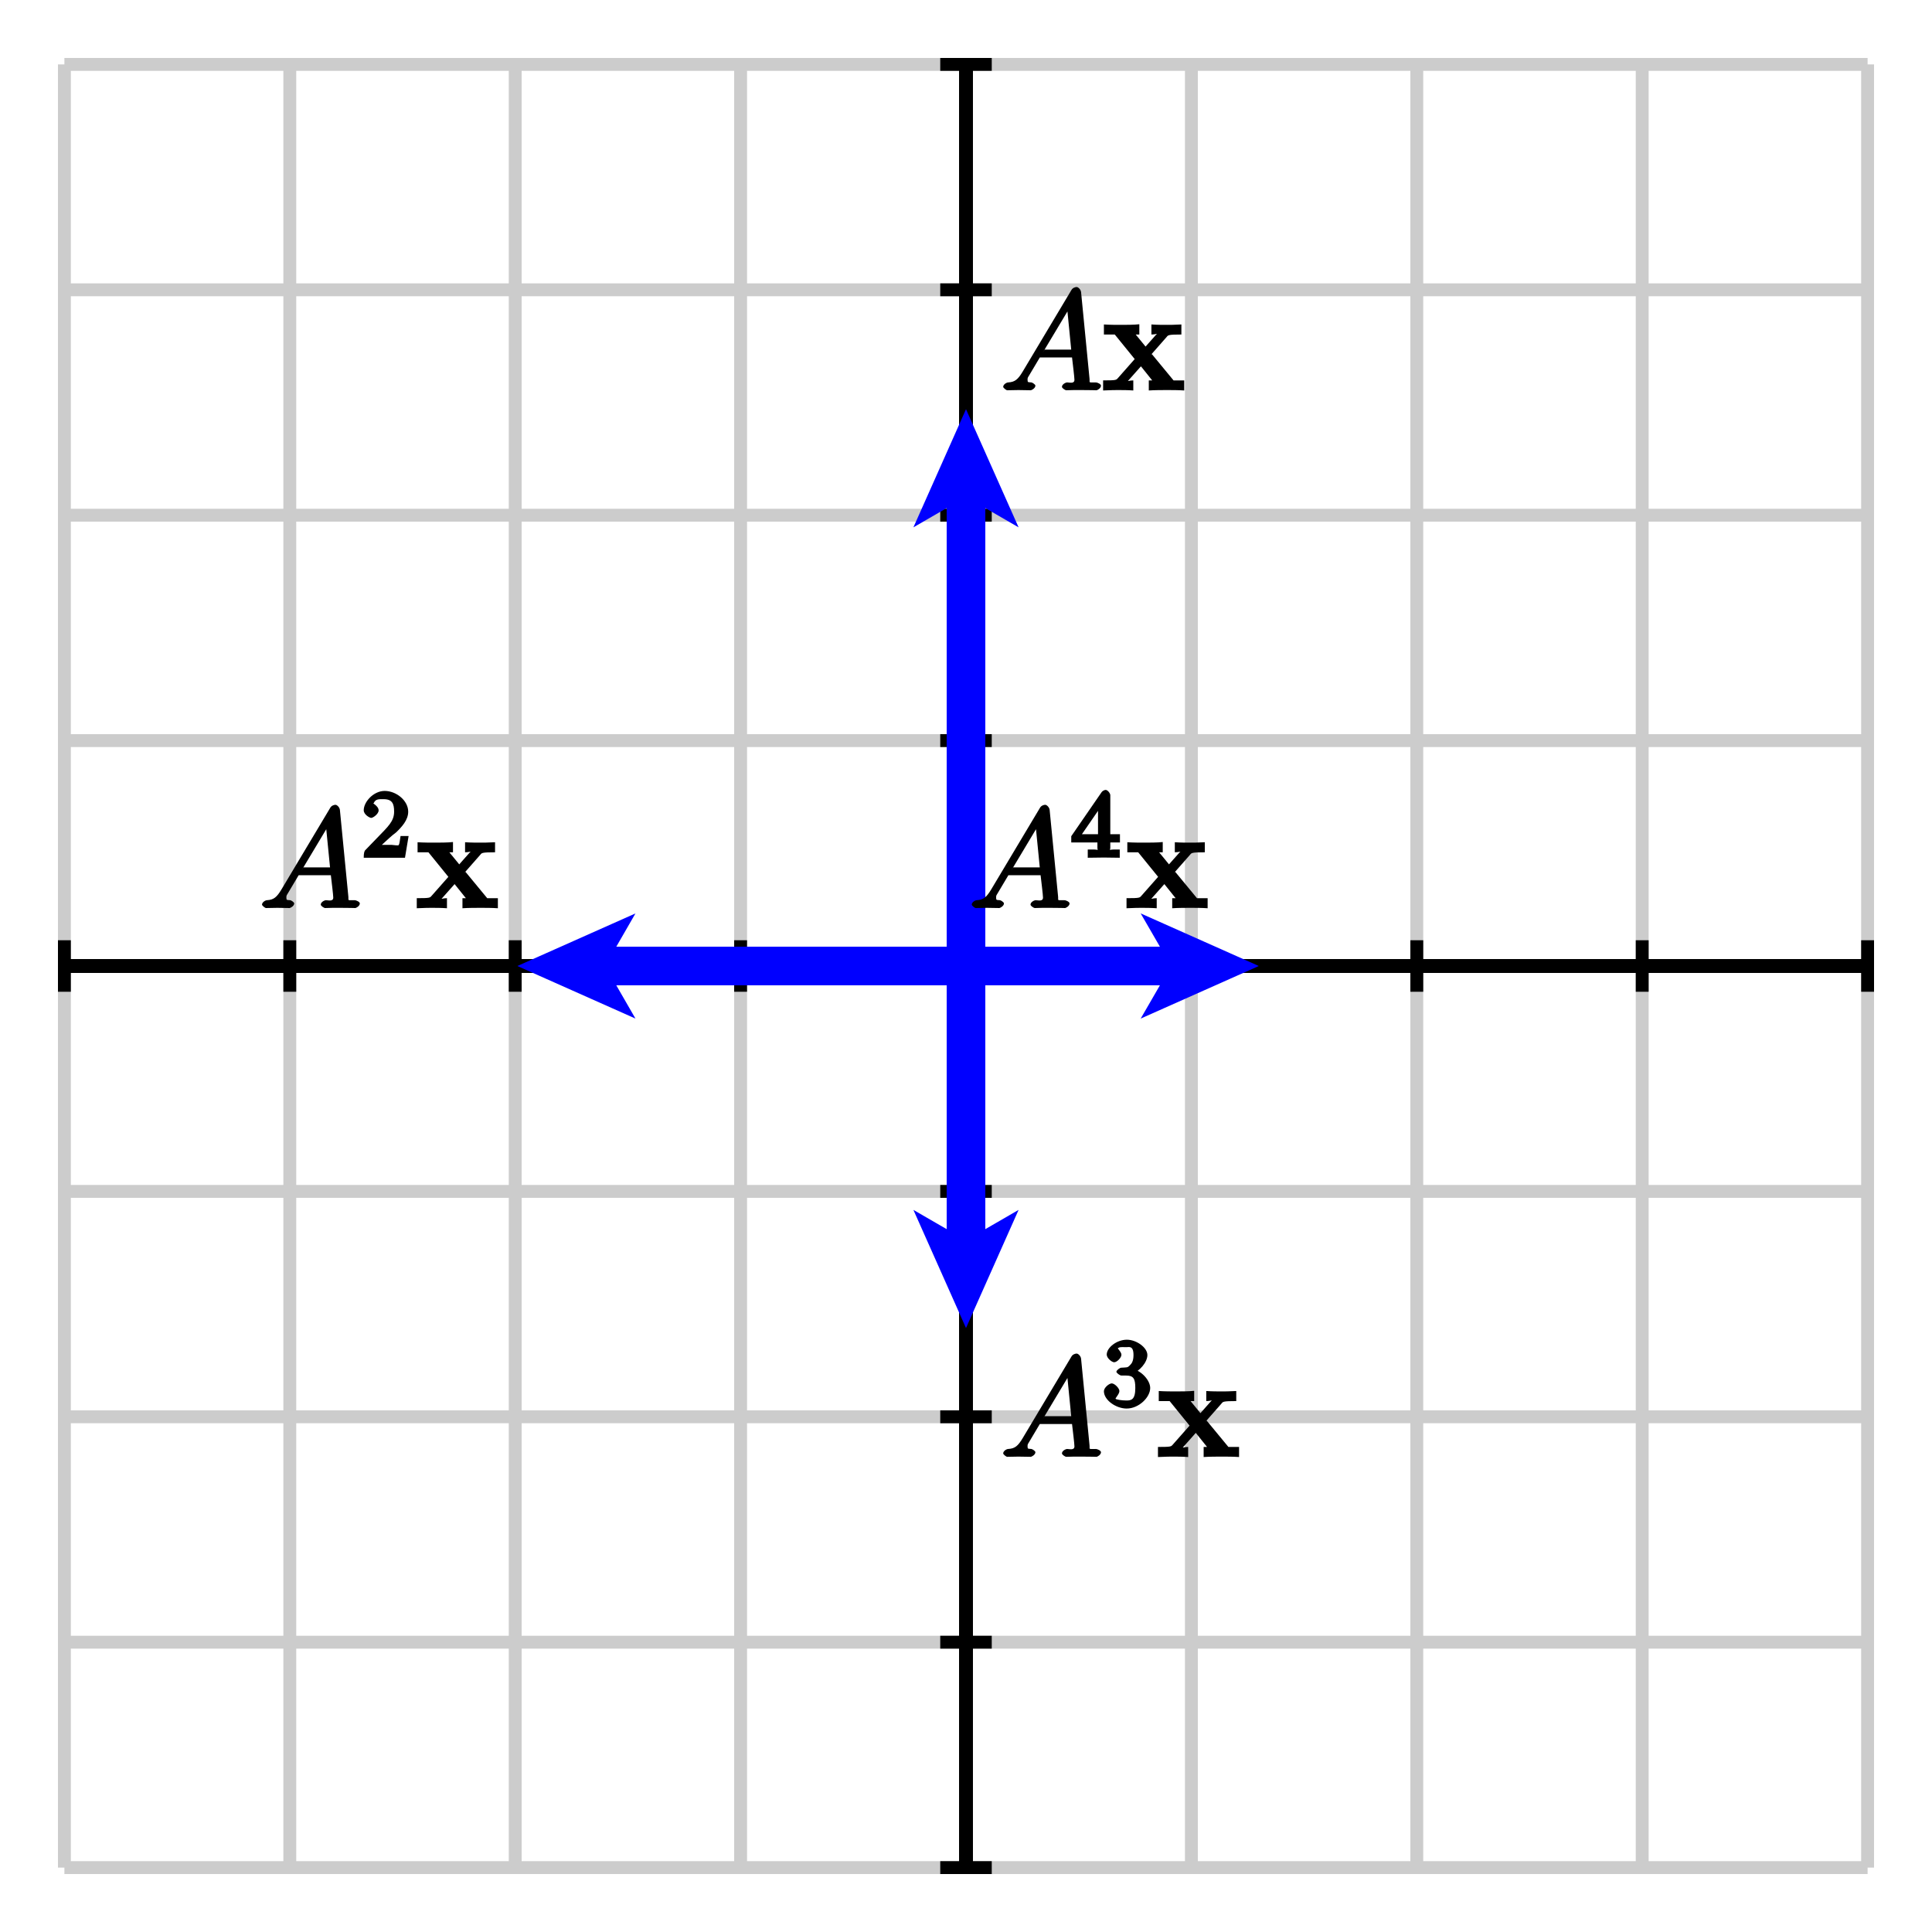
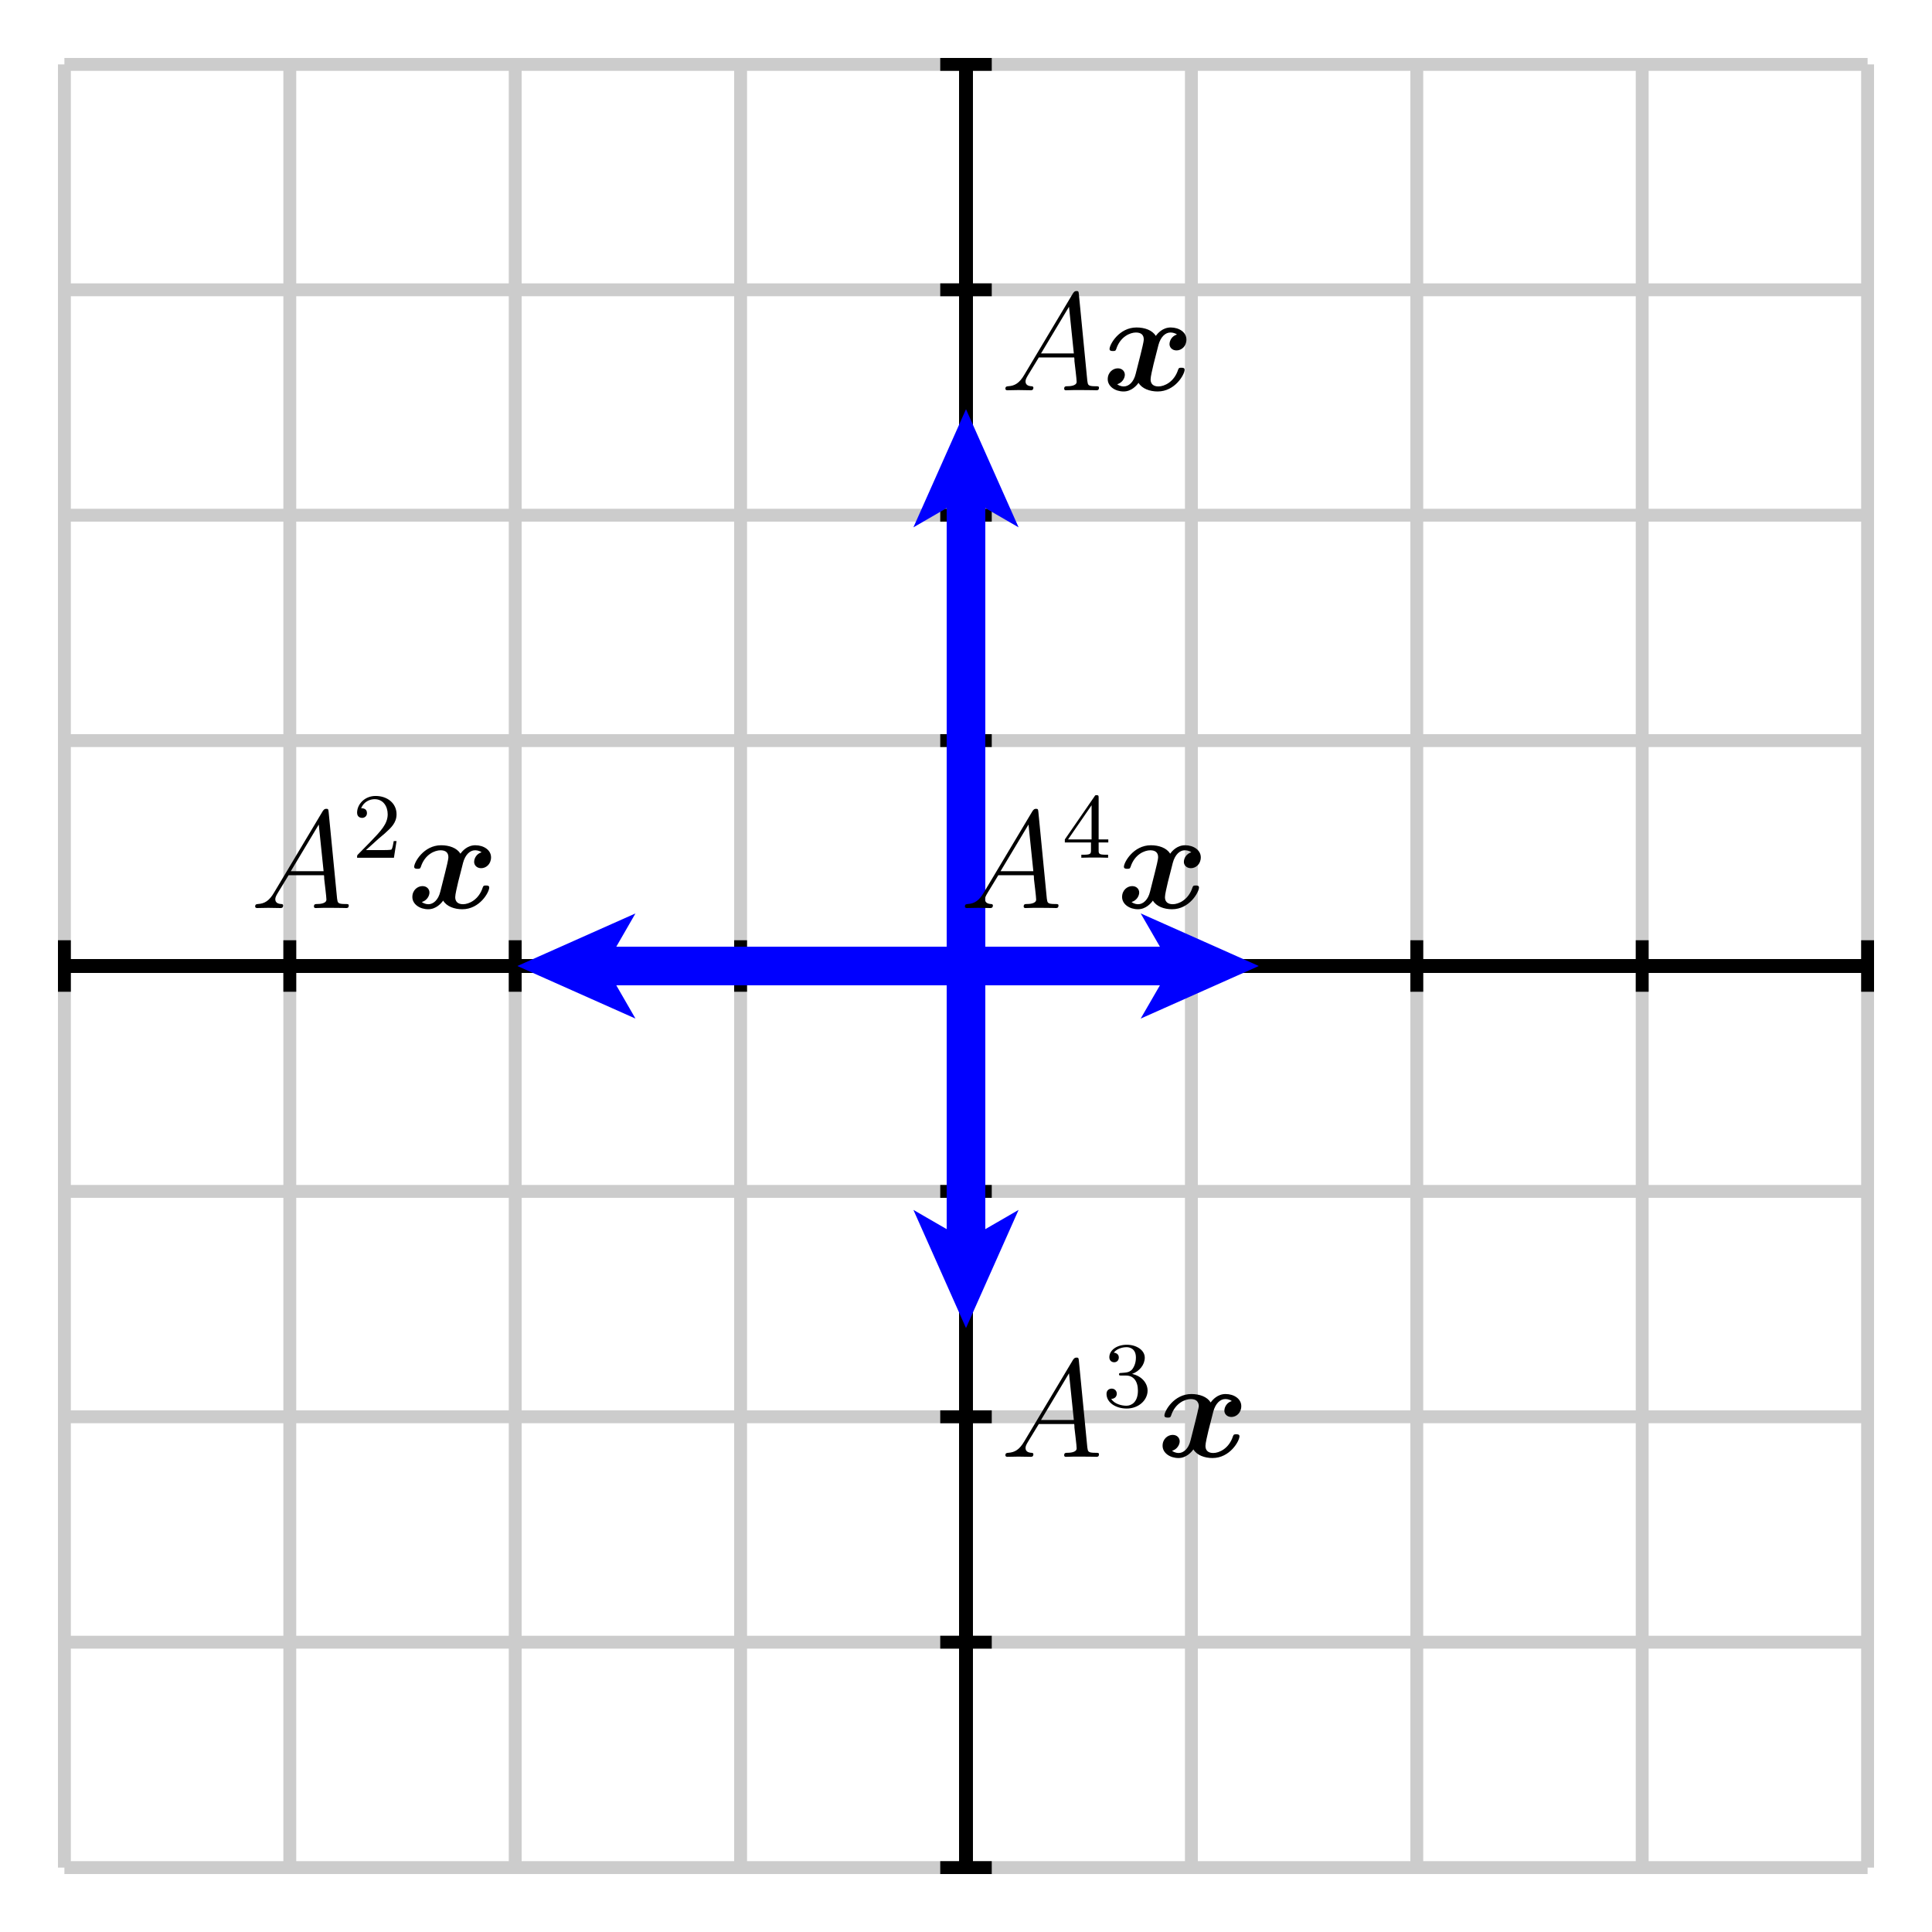
<svg xmlns="http://www.w3.org/2000/svg" xmlns:xlink="http://www.w3.org/1999/xlink" width="150pt" height="150pt" viewBox="0 0 150 150" version="1.1">
  <defs>
    <g>
      <symbol overflow="visible" id="glyph0-0">
        <path style="stroke:none;" d="" />
      </symbol>
      <symbol overflow="visible" id="glyph0-1">
-         <path style="stroke:none;" d="M 1.703 -1.453 C 1.328 -0.828 1.094 -0.641 0.578 -0.609 C 0.453 -0.609 0.188 -0.453 0.188 -0.266 C 0.188 -0.188 0.422 0 0.5 0 C 0.688 0 1.172 -0.016 1.375 -0.016 C 1.688 -0.016 2.031 0 2.328 0 C 2.391 0 2.688 -0.156 2.688 -0.359 C 2.688 -0.453 2.438 -0.609 2.375 -0.609 C 2.125 -0.641 2.078 -0.578 2.078 -0.828 C 2.078 -0.984 2.109 -1 2.25 -1.234 L 3.031 -2.547 L 5.531 -2.547 C 5.531 -2.609 5.531 -2.516 5.547 -2.422 C 5.578 -2.141 5.719 -1.016 5.719 -0.812 C 5.719 -0.484 5.328 -0.609 5.156 -0.609 C 5.047 -0.609 4.75 -0.469 4.75 -0.266 C 4.75 -0.156 5.016 0 5.078 0 C 5.266 0 5.484 -0.016 5.672 -0.016 L 6.281 -0.016 C 6.938 -0.016 7.422 0 7.422 0 C 7.5 0 7.781 -0.156 7.781 -0.359 C 7.781 -0.469 7.531 -0.609 7.359 -0.609 C 6.766 -0.609 6.922 -0.562 6.891 -0.891 L 6.234 -7.625 C 6.203 -7.844 6 -8.016 5.891 -8.016 C 5.781 -8.016 5.578 -7.953 5.484 -7.781 Z M 3.25 -2.906 L 5.422 -6.531 L 5.125 -6.641 L 5.469 -3.156 L 3.406 -3.156 Z M 3.25 -2.906 " />
+         <path style="stroke:none;" d="M 1.828 -1.203 C 1.453 -0.562 1.094 -0.344 0.578 -0.312 C 0.453 -0.297 0.359 -0.297 0.359 -0.109 C 0.359 -0.047 0.422 0 0.5 0 C 0.688 0 1.172 -0.016 1.375 -0.016 C 1.688 -0.016 2.031 0 2.328 0 C 2.391 0 2.531 0 2.531 -0.203 C 2.531 -0.297 2.438 -0.312 2.375 -0.312 C 2.125 -0.328 1.922 -0.422 1.922 -0.688 C 1.922 -0.828 1.984 -0.953 2.125 -1.188 L 2.953 -2.547 L 5.703 -2.547 C 5.719 -2.453 5.719 -2.359 5.719 -2.266 C 5.75 -1.984 5.891 -0.859 5.891 -0.656 C 5.891 -0.328 5.328 -0.312 5.156 -0.312 C 5.047 -0.312 4.922 -0.312 4.922 -0.125 C 4.922 0 5.016 0 5.078 0 C 5.266 0 5.484 -0.016 5.672 -0.016 L 6.281 -0.016 C 6.938 -0.016 7.422 0 7.422 0 C 7.5 0 7.625 0 7.625 -0.203 C 7.625 -0.312 7.531 -0.312 7.359 -0.312 C 6.766 -0.312 6.766 -0.406 6.719 -0.734 L 6.062 -7.469 C 6.047 -7.688 6 -7.703 5.891 -7.703 C 5.781 -7.703 5.719 -7.688 5.609 -7.531 Z M 3.125 -2.859 L 5.297 -6.484 L 5.672 -2.859 Z M 3.125 -2.859 " />
      </symbol>
      <symbol overflow="visible" id="glyph1-0">
        <path style="stroke:none;" d="" />
      </symbol>
      <symbol overflow="visible" id="glyph1-1">
-         <path style="stroke:none;" d="M 3.719 -2.703 L 4.984 -4.141 C 5.094 -4.281 5.109 -4.328 6.125 -4.328 L 6.125 -5.109 C 5.391 -5.078 5.375 -5.078 5.016 -5.078 C 4.703 -5.078 4.234 -5.078 3.797 -5.109 L 3.797 -4.328 C 4.141 -4.328 4.219 -4.422 4.219 -4.344 C 4.219 -4.328 4.203 -4.359 4.188 -4.344 L 3.344 -3.391 L 2.578 -4.328 L 2.859 -4.328 L 2.859 -5.125 C 2.484 -5.078 1.75 -5.078 1.453 -5.078 C 1.141 -5.078 0.547 -5.078 0.109 -5.109 L 0.109 -4.328 L 0.953 -4.328 L 2.5 -2.422 L 1.203 -0.953 C 1.062 -0.797 1.094 -0.766 0.047 -0.766 L 0.047 0.016 C 0.844 -0.016 0.859 -0.016 1.203 -0.016 C 1.516 -0.016 1.969 -0.016 2.391 0.016 L 2.391 -0.766 C 2.062 -0.766 1.969 -0.672 1.969 -0.75 C 1.969 -0.75 1.922 -0.656 2 -0.75 L 2.984 -1.859 L 3.859 -0.766 L 3.594 -0.766 L 3.594 0.016 C 4 -0.016 4.719 -0.016 5.016 -0.016 C 5.344 -0.016 5.922 -0.016 6.344 0.016 L 6.344 -0.766 L 5.516 -0.766 L 3.828 -2.812 Z M 3.719 -2.703 " />
+         <path style="stroke:none;" d="M 5.781 -4.328 C 5.391 -4.219 5.203 -3.859 5.203 -3.578 C 5.203 -3.344 5.391 -3.094 5.75 -3.094 C 6.125 -3.094 6.516 -3.406 6.516 -3.938 C 6.516 -4.5 5.953 -4.875 5.297 -4.875 C 4.672 -4.875 4.281 -4.422 4.141 -4.219 C 3.859 -4.672 3.266 -4.875 2.641 -4.875 C 1.281 -4.875 0.547 -3.547 0.547 -3.203 C 0.547 -3.047 0.719 -3.047 0.812 -3.047 C 0.938 -3.047 1.016 -3.047 1.062 -3.188 C 1.375 -4.172 2.156 -4.484 2.594 -4.484 C 3 -4.484 3.203 -4.297 3.203 -3.953 C 3.203 -3.75 3.047 -3.156 2.953 -2.766 L 2.578 -1.281 C 2.422 -0.625 2.031 -0.297 1.656 -0.297 C 1.609 -0.297 1.359 -0.297 1.141 -0.469 C 1.531 -0.578 1.734 -0.938 1.734 -1.203 C 1.734 -1.453 1.547 -1.703 1.188 -1.703 C 0.812 -1.703 0.406 -1.391 0.406 -0.859 C 0.406 -0.297 0.984 0.094 1.641 0.094 C 2.25 0.094 2.656 -0.375 2.797 -0.578 C 3.062 -0.125 3.672 0.094 4.281 0.094 C 5.641 0.094 6.375 -1.234 6.375 -1.594 C 6.375 -1.75 6.219 -1.75 6.125 -1.75 C 6 -1.75 5.922 -1.75 5.875 -1.609 C 5.562 -0.625 4.781 -0.297 4.344 -0.297 C 3.938 -0.297 3.734 -0.5 3.734 -0.844 C 3.734 -1.062 3.875 -1.641 3.969 -2.047 C 4.047 -2.328 4.297 -3.344 4.344 -3.516 C 4.516 -4.156 4.891 -4.484 5.266 -4.484 C 5.328 -4.484 5.578 -4.484 5.781 -4.328 Z M 5.781 -4.328 " />
      </symbol>
      <symbol overflow="visible" id="glyph2-0">
        <path style="stroke:none;" d="" />
      </symbol>
      <symbol overflow="visible" id="glyph2-1">
-         <path style="stroke:none;" d="M 2.172 -1.531 C 2.281 -1.641 2.578 -1.875 2.703 -1.969 C 3.141 -2.391 3.641 -2.922 3.641 -3.578 C 3.641 -4.438 2.719 -5.188 1.812 -5.188 C 0.953 -5.188 0.188 -4.344 0.188 -3.688 C 0.188 -3.344 0.656 -3.094 0.766 -3.094 C 0.922 -3.094 1.344 -3.406 1.344 -3.672 C 1.344 -4.047 0.781 -4.25 0.969 -4.25 C 1.109 -4.578 1.391 -4.547 1.734 -4.547 C 2.406 -4.547 2.547 -4.188 2.547 -3.578 C 2.547 -2.828 2.078 -2.422 1.234 -1.547 L 0.328 -0.609 C 0.234 -0.531 0.188 -0.375 0.188 0 L 3.391 0 L 3.672 -1.688 L 3.047 -1.688 C 2.984 -1.344 2.984 -1.125 2.906 -0.984 C 2.859 -0.922 2.453 -1 2.344 -1 L 1.062 -1 L 1.203 -0.641 Z M 2.172 -1.531 " />
+         <path style="stroke:none;" d="M 2.031 -1.469 C 2.141 -1.578 2.453 -1.812 2.562 -1.922 C 3.016 -2.328 3.438 -2.719 3.438 -3.375 C 3.438 -4.234 2.719 -4.797 1.812 -4.797 C 0.953 -4.797 0.375 -4.141 0.375 -3.5 C 0.375 -3.141 0.656 -3.094 0.766 -3.094 C 0.922 -3.094 1.141 -3.203 1.141 -3.469 C 1.141 -3.844 0.781 -3.844 0.688 -3.844 C 0.906 -4.375 1.391 -4.547 1.734 -4.547 C 2.406 -4.547 2.75 -3.984 2.75 -3.375 C 2.75 -2.625 2.219 -2.078 1.375 -1.203 L 0.469 -0.281 C 0.375 -0.188 0.375 -0.188 0.375 0 L 3.234 0 L 3.438 -1.297 L 3.219 -1.297 C 3.188 -1.141 3.141 -0.781 3.047 -0.641 C 3 -0.594 2.453 -0.594 2.344 -0.594 L 1.062 -0.594 Z M 2.031 -1.469 " />
      </symbol>
      <symbol overflow="visible" id="glyph2-2">
-         <path style="stroke:none;" d="M 1.828 -2.406 C 2.391 -2.406 2.547 -2.188 2.547 -1.438 C 2.547 -0.531 2.234 -0.469 1.859 -0.469 C 1.469 -0.469 1.062 -0.547 1.031 -0.594 C 0.922 -0.594 1.312 -0.953 1.312 -1.203 C 1.312 -1.422 0.938 -1.797 0.719 -1.797 C 0.516 -1.797 0.109 -1.469 0.109 -1.188 C 0.109 -0.5 1.047 0.156 1.875 0.156 C 2.828 0.156 3.703 -0.719 3.703 -1.438 C 3.703 -2.031 3.031 -2.781 2.297 -2.938 L 2.297 -2.531 C 2.859 -2.734 3.484 -3.422 3.484 -4 C 3.484 -4.578 2.641 -5.188 1.891 -5.188 C 1.109 -5.188 0.328 -4.578 0.328 -4.031 C 0.328 -3.766 0.719 -3.438 0.906 -3.438 C 1.125 -3.438 1.469 -3.797 1.469 -4.016 C 1.469 -4.281 1.031 -4.578 1.266 -4.562 C 1.312 -4.641 1.734 -4.609 1.859 -4.609 C 2.047 -4.609 2.406 -4.75 2.406 -4 C 2.406 -3.5 2.25 -3.328 2.141 -3.219 C 1.938 -3 1.906 -3.047 1.469 -3.016 C 1.328 -3.016 1.078 -2.797 1.078 -2.703 C 1.078 -2.609 1.344 -2.406 1.469 -2.406 Z M 1.828 -2.406 " />
+         <path style="stroke:none;" d="M 1.828 -2.406 C 2.391 -2.406 2.75 -1.984 2.75 -1.234 C 2.75 -0.328 2.234 -0.062 1.859 -0.062 C 1.469 -0.062 0.922 -0.203 0.672 -0.594 C 0.922 -0.594 1.109 -0.75 1.109 -1 C 1.109 -1.219 0.938 -1.391 0.719 -1.391 C 0.516 -1.391 0.312 -1.266 0.312 -0.984 C 0.312 -0.297 1.047 0.156 1.875 0.156 C 2.828 0.156 3.5 -0.516 3.5 -1.234 C 3.5 -1.828 3.031 -2.375 2.297 -2.531 C 2.859 -2.734 3.281 -3.234 3.281 -3.797 C 3.281 -4.375 2.641 -4.797 1.891 -4.797 C 1.109 -4.797 0.531 -4.375 0.531 -3.828 C 0.531 -3.562 0.719 -3.438 0.906 -3.438 C 1.125 -3.438 1.266 -3.594 1.266 -3.812 C 1.266 -4.078 1.031 -4.172 0.875 -4.188 C 1.188 -4.578 1.734 -4.609 1.859 -4.609 C 2.047 -4.609 2.594 -4.547 2.594 -3.797 C 2.594 -3.297 2.391 -3 2.297 -2.875 C 2.078 -2.656 1.906 -2.641 1.469 -2.609 C 1.328 -2.609 1.281 -2.594 1.281 -2.5 C 1.281 -2.406 1.344 -2.406 1.469 -2.406 Z M 1.828 -2.406 " />
      </symbol>
      <symbol overflow="visible" id="glyph2-3">
-         <path style="stroke:none;" d="M 3.047 -4.859 C 3.047 -5 2.844 -5.266 2.688 -5.266 C 2.594 -5.266 2.438 -5.188 2.375 -5.094 L 0.016 -1.672 L 0.016 -1.188 L 2.047 -1.188 L 2.047 -0.781 C 2.047 -0.516 2.219 -0.641 1.672 -0.641 L 1.297 -0.641 L 1.297 0 C 2.125 -0.016 2.125 -0.016 2.547 -0.016 C 2.953 -0.016 2.969 -0.016 3.781 0 L 3.781 -0.641 L 3.422 -0.641 C 2.859 -0.641 3.047 -0.516 3.047 -0.781 L 3.047 -1.188 L 3.797 -1.188 L 3.797 -1.828 L 3.047 -1.828 Z M 2.094 -4.281 L 2.094 -1.828 L 0.844 -1.828 L 2.438 -4.141 Z M 2.094 -4.281 " />
+         <path style="stroke:none;" d="M 2.844 -4.656 C 2.844 -4.797 2.844 -4.859 2.688 -4.859 C 2.594 -4.859 2.578 -4.859 2.516 -4.75 L 0.219 -1.422 L 0.219 -1.188 L 2.25 -1.188 L 2.25 -0.578 C 2.25 -0.312 2.219 -0.234 1.672 -0.234 L 1.5 -0.234 L 1.5 0 C 2.125 -0.016 2.125 -0.016 2.547 -0.016 C 2.953 -0.016 2.969 -0.016 3.578 0 L 3.578 -0.234 L 3.422 -0.234 C 2.859 -0.234 2.844 -0.312 2.844 -0.578 L 2.844 -1.188 L 3.594 -1.188 L 3.594 -1.422 L 2.844 -1.422 Z M 2.297 -4.078 L 2.297 -1.422 L 0.469 -1.422 Z M 2.297 -4.078 " />
      </symbol>
    </g>
  </defs>
  <g id="surface1">
    <path style="fill:none;stroke-width:10;stroke-linecap:butt;stroke-linejoin:miter;stroke:rgb(80.077%,80.077%,80.077%);stroke-opacity:1;stroke-miterlimit:10;" d="M 50 50 L 50 1450 M 225 50 L 225 1450 M 400 50 L 400 1450 M 575 50 L 575 1450 M 750 50 L 750 1450 M 925 50 L 925 1450 M 1100 50 L 1100 1450 M 1275 50 L 1275 1450 M 1450 50 L 1450 1450 M 50 50 L 1450 50 M 50 225 L 1450 225 M 50 400 L 1450 400 M 50 575 L 1450 575 M 50 750 L 1450 750 M 50 925 L 1450 925 M 50 1100 L 1450 1100 M 50 1275 L 1450 1275 M 50 1450 L 1450 1450 " transform="matrix(0.1,0,0,-0.1,0,150)" />
    <path style="fill:none;stroke-width:10;stroke-linecap:butt;stroke-linejoin:miter;stroke:rgb(0%,0%,0%);stroke-opacity:1;stroke-miterlimit:10;" d="M 50 750 L 1450 750 M 750 50 L 750 1450 " transform="matrix(0.1,0,0,-0.1,0,150)" />
    <path style="fill:none;stroke-width:10;stroke-linecap:butt;stroke-linejoin:miter;stroke:rgb(0%,0%,0%);stroke-opacity:1;stroke-miterlimit:10;" d="M 50 750 L 1450 750 M 750 50 L 750 1450 M 50 730 L 50 770 " transform="matrix(0.1,0,0,-0.1,0,150)" />
    <path style="fill:none;stroke-width:10;stroke-linecap:butt;stroke-linejoin:miter;stroke:rgb(0%,0%,0%);stroke-opacity:1;stroke-miterlimit:10;" d="M 50 750 L 1450 750 M 750 50 L 750 1450 M 225 730 L 225 770 " transform="matrix(0.1,0,0,-0.1,0,150)" />
    <path style="fill:none;stroke-width:10;stroke-linecap:butt;stroke-linejoin:miter;stroke:rgb(0%,0%,0%);stroke-opacity:1;stroke-miterlimit:10;" d="M 50 750 L 1450 750 M 750 50 L 750 1450 M 400 730 L 400 770 " transform="matrix(0.1,0,0,-0.1,0,150)" />
    <path style="fill:none;stroke-width:10;stroke-linecap:butt;stroke-linejoin:miter;stroke:rgb(0%,0%,0%);stroke-opacity:1;stroke-miterlimit:10;" d="M 50 750 L 1450 750 M 750 50 L 750 1450 M 575 730 L 575 770 " transform="matrix(0.1,0,0,-0.1,0,150)" />
    <path style="fill:none;stroke-width:10;stroke-linecap:butt;stroke-linejoin:miter;stroke:rgb(0%,0%,0%);stroke-opacity:1;stroke-miterlimit:10;" d="M 50 750 L 1450 750 M 750 50 L 750 1450 M 750 730 L 750 770 " transform="matrix(0.1,0,0,-0.1,0,150)" />
    <path style="fill:none;stroke-width:10;stroke-linecap:butt;stroke-linejoin:miter;stroke:rgb(0%,0%,0%);stroke-opacity:1;stroke-miterlimit:10;" d="M 50 750 L 1450 750 M 750 50 L 750 1450 M 925 730 L 925 770 " transform="matrix(0.1,0,0,-0.1,0,150)" />
    <path style="fill:none;stroke-width:10;stroke-linecap:butt;stroke-linejoin:miter;stroke:rgb(0%,0%,0%);stroke-opacity:1;stroke-miterlimit:10;" d="M 50 750 L 1450 750 M 750 50 L 750 1450 M 1100 730 L 1100 770 " transform="matrix(0.1,0,0,-0.1,0,150)" />
    <path style="fill:none;stroke-width:10;stroke-linecap:butt;stroke-linejoin:miter;stroke:rgb(0%,0%,0%);stroke-opacity:1;stroke-miterlimit:10;" d="M 50 750 L 1450 750 M 750 50 L 750 1450 M 1275 730 L 1275 770 " transform="matrix(0.1,0,0,-0.1,0,150)" />
    <path style="fill:none;stroke-width:10;stroke-linecap:butt;stroke-linejoin:miter;stroke:rgb(0%,0%,0%);stroke-opacity:1;stroke-miterlimit:10;" d="M 50 750 L 1450 750 M 750 50 L 750 1450 M 1450 730 L 1450 770 " transform="matrix(0.1,0,0,-0.1,0,150)" />
    <path style="fill:none;stroke-width:10;stroke-linecap:butt;stroke-linejoin:miter;stroke:rgb(0%,0%,0%);stroke-opacity:1;stroke-miterlimit:10;" d="M 50 750 L 1450 750 M 750 50 L 750 1450 M 730 50 L 770 50 " transform="matrix(0.1,0,0,-0.1,0,150)" />
    <path style="fill:none;stroke-width:10;stroke-linecap:butt;stroke-linejoin:miter;stroke:rgb(0%,0%,0%);stroke-opacity:1;stroke-miterlimit:10;" d="M 50 750 L 1450 750 M 750 50 L 750 1450 M 730 225 L 770 225 " transform="matrix(0.1,0,0,-0.1,0,150)" />
    <path style="fill:none;stroke-width:10;stroke-linecap:butt;stroke-linejoin:miter;stroke:rgb(0%,0%,0%);stroke-opacity:1;stroke-miterlimit:10;" d="M 50 750 L 1450 750 M 750 50 L 750 1450 M 730 400 L 770 400 " transform="matrix(0.1,0,0,-0.1,0,150)" />
    <path style="fill:none;stroke-width:10;stroke-linecap:butt;stroke-linejoin:miter;stroke:rgb(0%,0%,0%);stroke-opacity:1;stroke-miterlimit:10;" d="M 50 750 L 1450 750 M 750 50 L 750 1450 M 730 575 L 770 575 " transform="matrix(0.1,0,0,-0.1,0,150)" />
    <path style="fill:none;stroke-width:10;stroke-linecap:butt;stroke-linejoin:miter;stroke:rgb(0%,0%,0%);stroke-opacity:1;stroke-miterlimit:10;" d="M 50 750 L 1450 750 M 750 50 L 750 1450 M 730 750 L 770 750 " transform="matrix(0.1,0,0,-0.1,0,150)" />
    <path style="fill:none;stroke-width:10;stroke-linecap:butt;stroke-linejoin:miter;stroke:rgb(0%,0%,0%);stroke-opacity:1;stroke-miterlimit:10;" d="M 50 750 L 1450 750 M 750 50 L 750 1450 M 730 925 L 770 925 " transform="matrix(0.1,0,0,-0.1,0,150)" />
    <path style="fill:none;stroke-width:10;stroke-linecap:butt;stroke-linejoin:miter;stroke:rgb(0%,0%,0%);stroke-opacity:1;stroke-miterlimit:10;" d="M 50 750 L 1450 750 M 750 50 L 750 1450 M 730 1100 L 770 1100 " transform="matrix(0.1,0,0,-0.1,0,150)" />
    <path style="fill:none;stroke-width:10;stroke-linecap:butt;stroke-linejoin:miter;stroke:rgb(0%,0%,0%);stroke-opacity:1;stroke-miterlimit:10;" d="M 50 750 L 1450 750 M 750 50 L 750 1450 M 730 1275 L 770 1275 " transform="matrix(0.1,0,0,-0.1,0,150)" />
    <path style="fill:none;stroke-width:10;stroke-linecap:butt;stroke-linejoin:miter;stroke:rgb(0%,0%,0%);stroke-opacity:1;stroke-miterlimit:10;" d="M 50 750 L 1450 750 M 750 50 L 750 1450 M 730 1450 L 770 1450 " transform="matrix(0.1,0,0,-0.1,0,150)" />
    <path style=" stroke:none;fill-rule:nonzero;fill:rgb(0%,0%,100%);fill-opacity:1;" d="M 76 75 L 76 38.582 L 78 39.738 L 75 33 L 72 39.738 L 74 38.582 L 74 75 L 76 75 " />
    <path style="fill:none;stroke-width:10;stroke-linecap:butt;stroke-linejoin:miter;stroke:rgb(0%,0%,100%);stroke-opacity:1;stroke-miterlimit:10;" d="M 760 750 L 760 1114.18 L 780 1102.617 L 750 1170 L 720 1102.617 L 740 1114.18 L 740 750 Z M 760 750 " transform="matrix(0.1,0,0,-0.1,0,150)" />
    <g style="fill:rgb(0%,0%,0%);fill-opacity:1;">
      <use xlink:href="#glyph0-1" x="77.7" y="30.3" />
    </g>
    <g style="fill:rgb(0%,0%,0%);fill-opacity:1;">
      <use xlink:href="#glyph1-1" x="85.598" y="30.3" />
    </g>
    <path style=" stroke:none;fill-rule:nonzero;fill:rgb(0%,0%,100%);fill-opacity:1;" d="M 75 74 L 46.984 74 L 48.137 72 L 41.398 75 L 48.137 78 L 46.984 76 L 75 76 L 75 74 " />
    <path style="fill:none;stroke-width:10;stroke-linecap:butt;stroke-linejoin:miter;stroke:rgb(0%,0%,100%);stroke-opacity:1;stroke-miterlimit:10;" d="M 750 760 L 469.844 760 L 481.367 780 L 413.984 750 L 481.367 720 L 469.844 740 L 750 740 Z M 750 760 " transform="matrix(0.1,0,0,-0.1,0,150)" />
    <g style="fill:rgb(0%,0%,0%);fill-opacity:1;">
-       <use xlink:href="#glyph0-1" x="20.155" y="70.5" />
+       <use xlink:href="#glyph0-1" x="19.452" y="70.5" />
    </g>
    <g style="fill:rgb(0%,0%,0%);fill-opacity:1;">
-       <use xlink:href="#glyph2-1" x="28.052" y="66.595" />
+       <use xlink:href="#glyph2-1" x="27.35" y="66.595" />
    </g>
    <g style="fill:rgb(0%,0%,0%);fill-opacity:1;">
-       <use xlink:href="#glyph1-1" x="32.311" y="70.5" />
+       <use xlink:href="#glyph1-1" x="31.609" y="70.5" />
    </g>
    <path style=" stroke:none;fill-rule:nonzero;fill:rgb(0%,0%,100%);fill-opacity:1;" d="M 74 75 L 74 96.297 L 72 95.141 L 75 101.879 L 78 95.141 L 76 96.297 L 76 75 L 74 75 " />
    <path style="fill:none;stroke-width:10;stroke-linecap:butt;stroke-linejoin:miter;stroke:rgb(0%,0%,100%);stroke-opacity:1;stroke-miterlimit:10;" d="M 740 750 L 740 537.031 L 720 548.594 L 750 481.211 L 780 548.594 L 760 537.031 L 760 750 Z M 740 750 " transform="matrix(0.1,0,0,-0.1,0,150)" />
    <g style="fill:rgb(0%,0%,0%);fill-opacity:1;">
      <use xlink:href="#glyph0-1" x="77.7" y="113.107" />
    </g>
    <g style="fill:rgb(0%,0%,0%);fill-opacity:1;">
      <use xlink:href="#glyph2-2" x="85.598" y="109.203" />
    </g>
    <g style="fill:rgb(0%,0%,0%);fill-opacity:1;">
      <use xlink:href="#glyph1-1" x="89.857" y="113.107" />
    </g>
    <path style=" stroke:none;fill-rule:nonzero;fill:rgb(0%,0%,100%);fill-opacity:1;" d="M 75 76 L 90.922 76 L 89.766 78 L 96.504 75 L 89.766 72 L 90.922 74 L 75 74 L 75 76 " />
    <path style="fill:none;stroke-width:10;stroke-linecap:butt;stroke-linejoin:miter;stroke:rgb(0%,0%,100%);stroke-opacity:1;stroke-miterlimit:10;" d="M 750 740 L 909.219 740 L 897.656 720 L 965.039 750 L 897.656 780 L 909.219 760 L 750 760 Z M 750 740 " transform="matrix(0.1,0,0,-0.1,0,150)" />
    <g style="fill:rgb(0%,0%,0%);fill-opacity:1;">
-       <use xlink:href="#glyph0-1" x="75.259" y="70.5" />
+       <use xlink:href="#glyph0-1" x="74.556" y="70.5" />
    </g>
    <g style="fill:rgb(0%,0%,0%);fill-opacity:1;">
-       <use xlink:href="#glyph2-3" x="83.156" y="66.595" />
+       <use xlink:href="#glyph2-3" x="82.454" y="66.595" />
    </g>
    <g style="fill:rgb(0%,0%,0%);fill-opacity:1;">
-       <use xlink:href="#glyph1-1" x="87.416" y="70.5" />
+       <use xlink:href="#glyph1-1" x="86.713" y="70.5" />
    </g>
  </g>
</svg>
